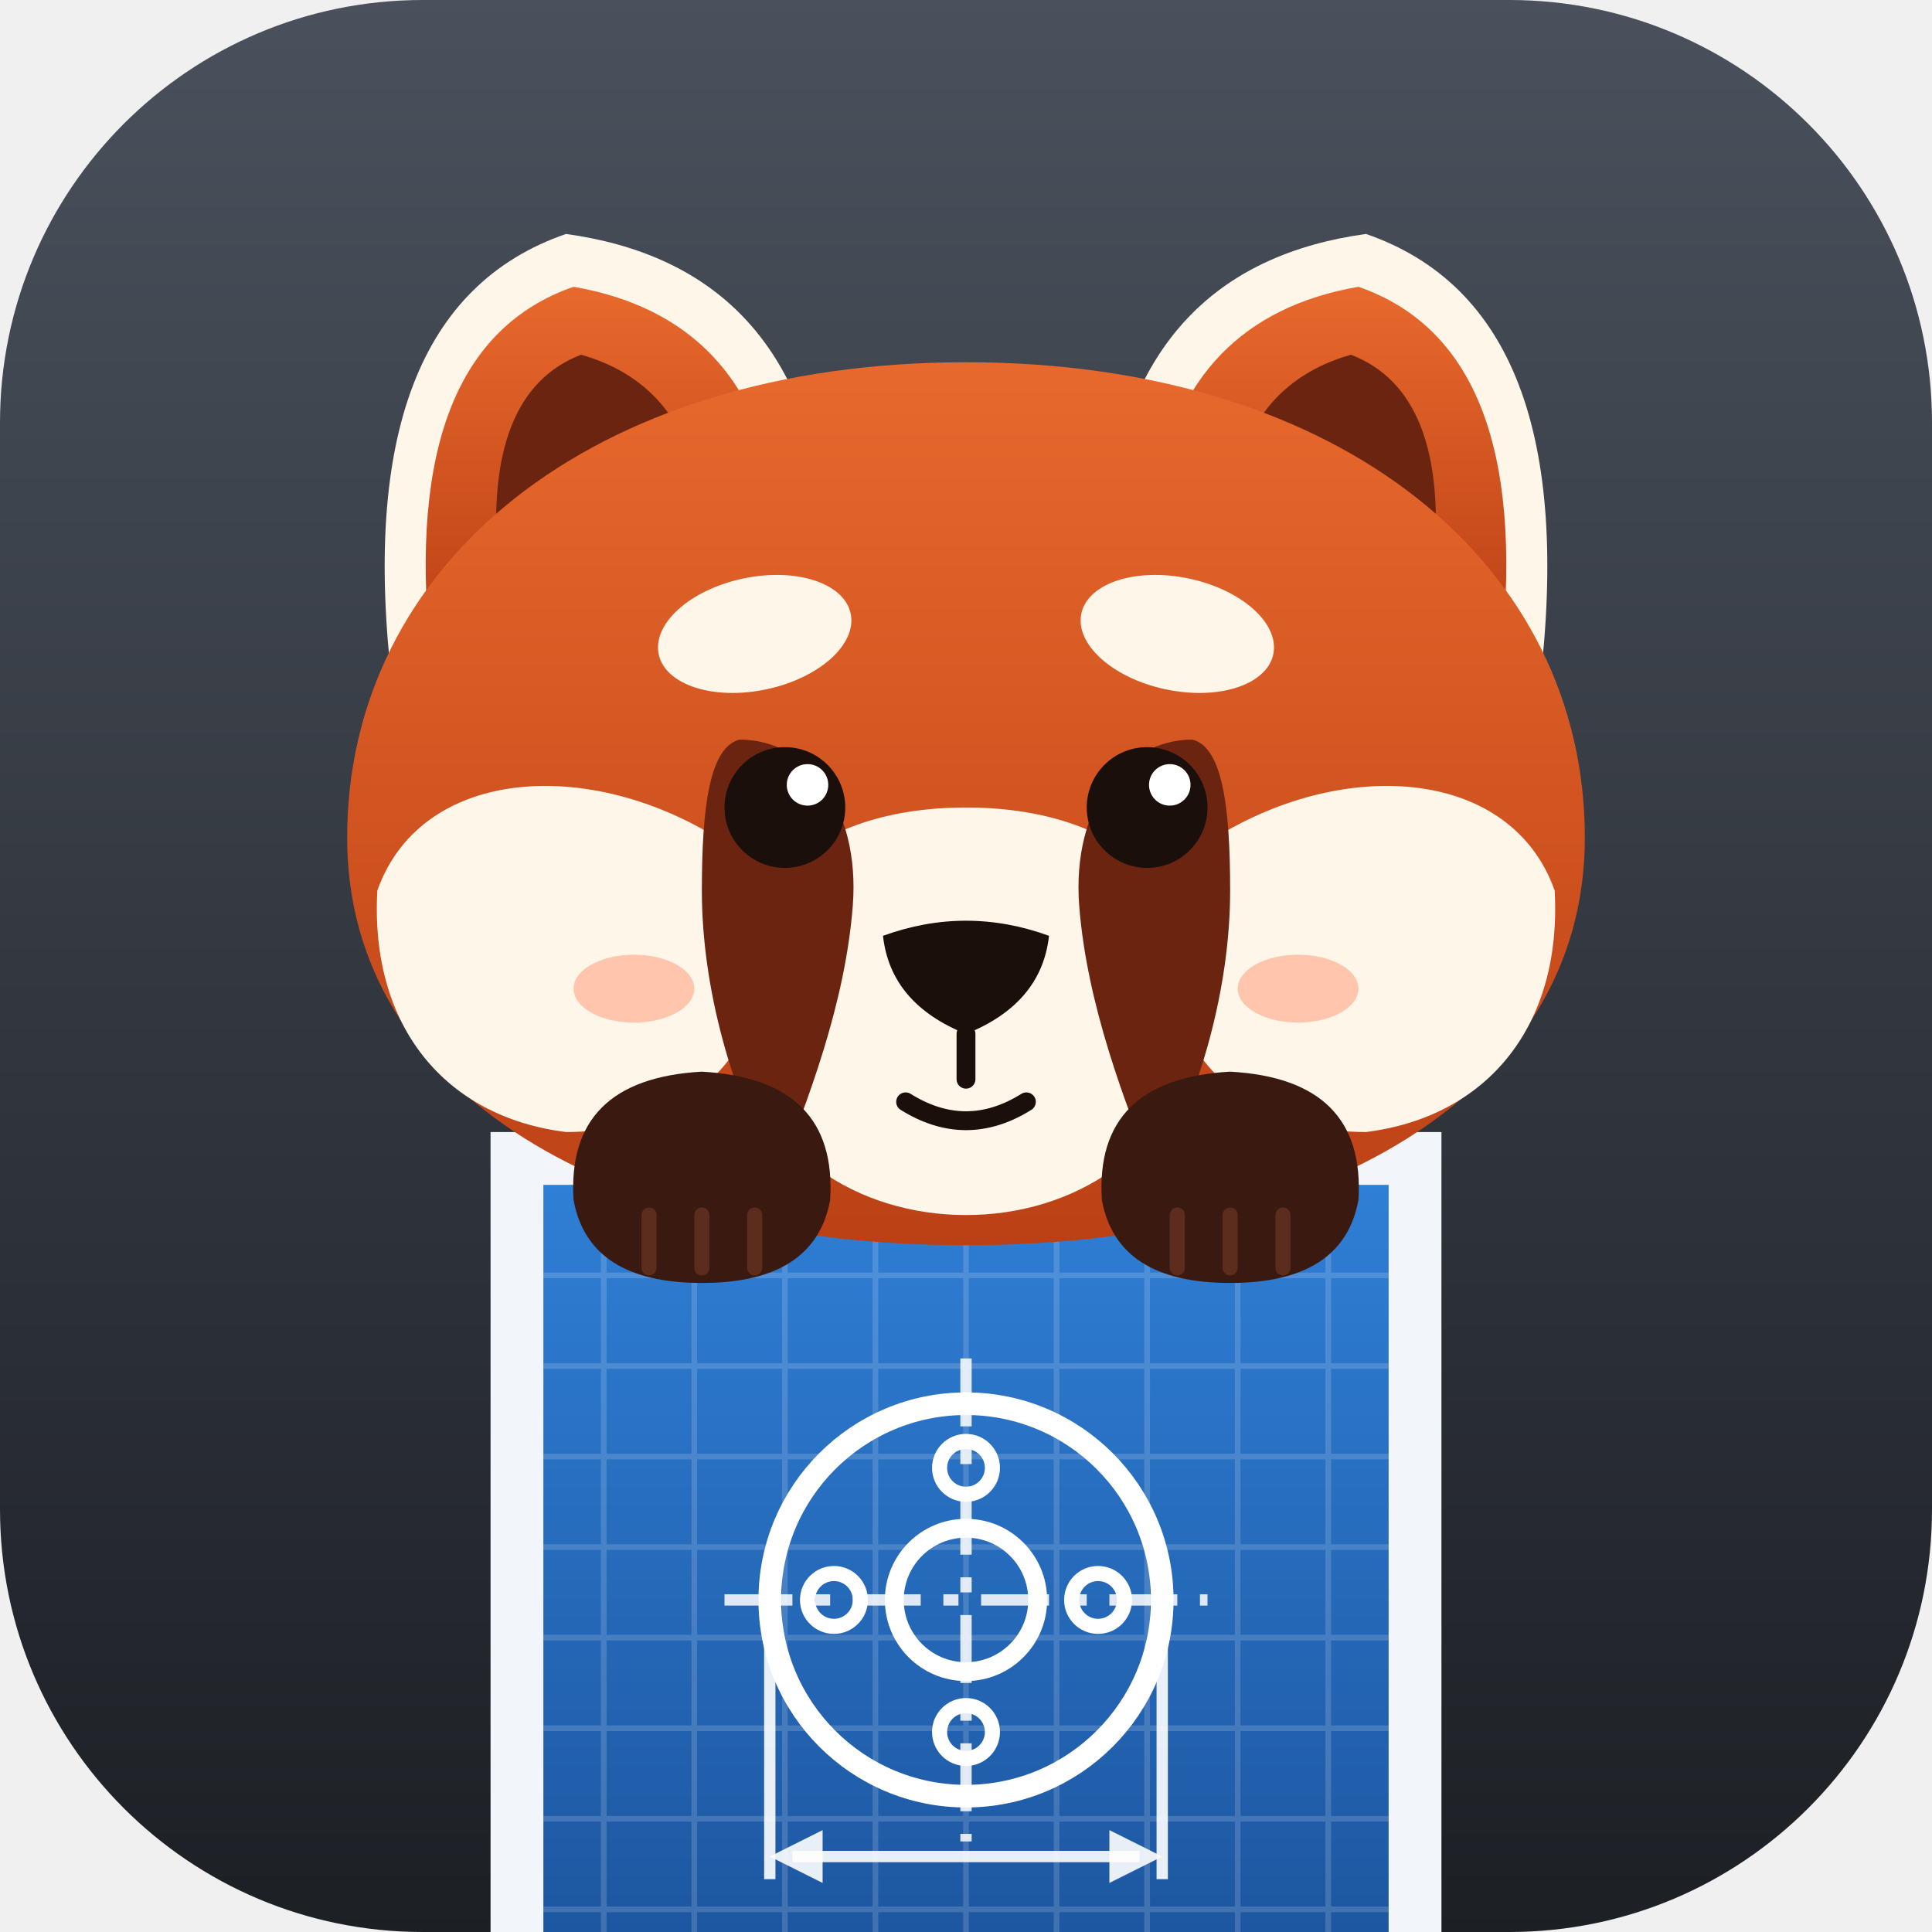
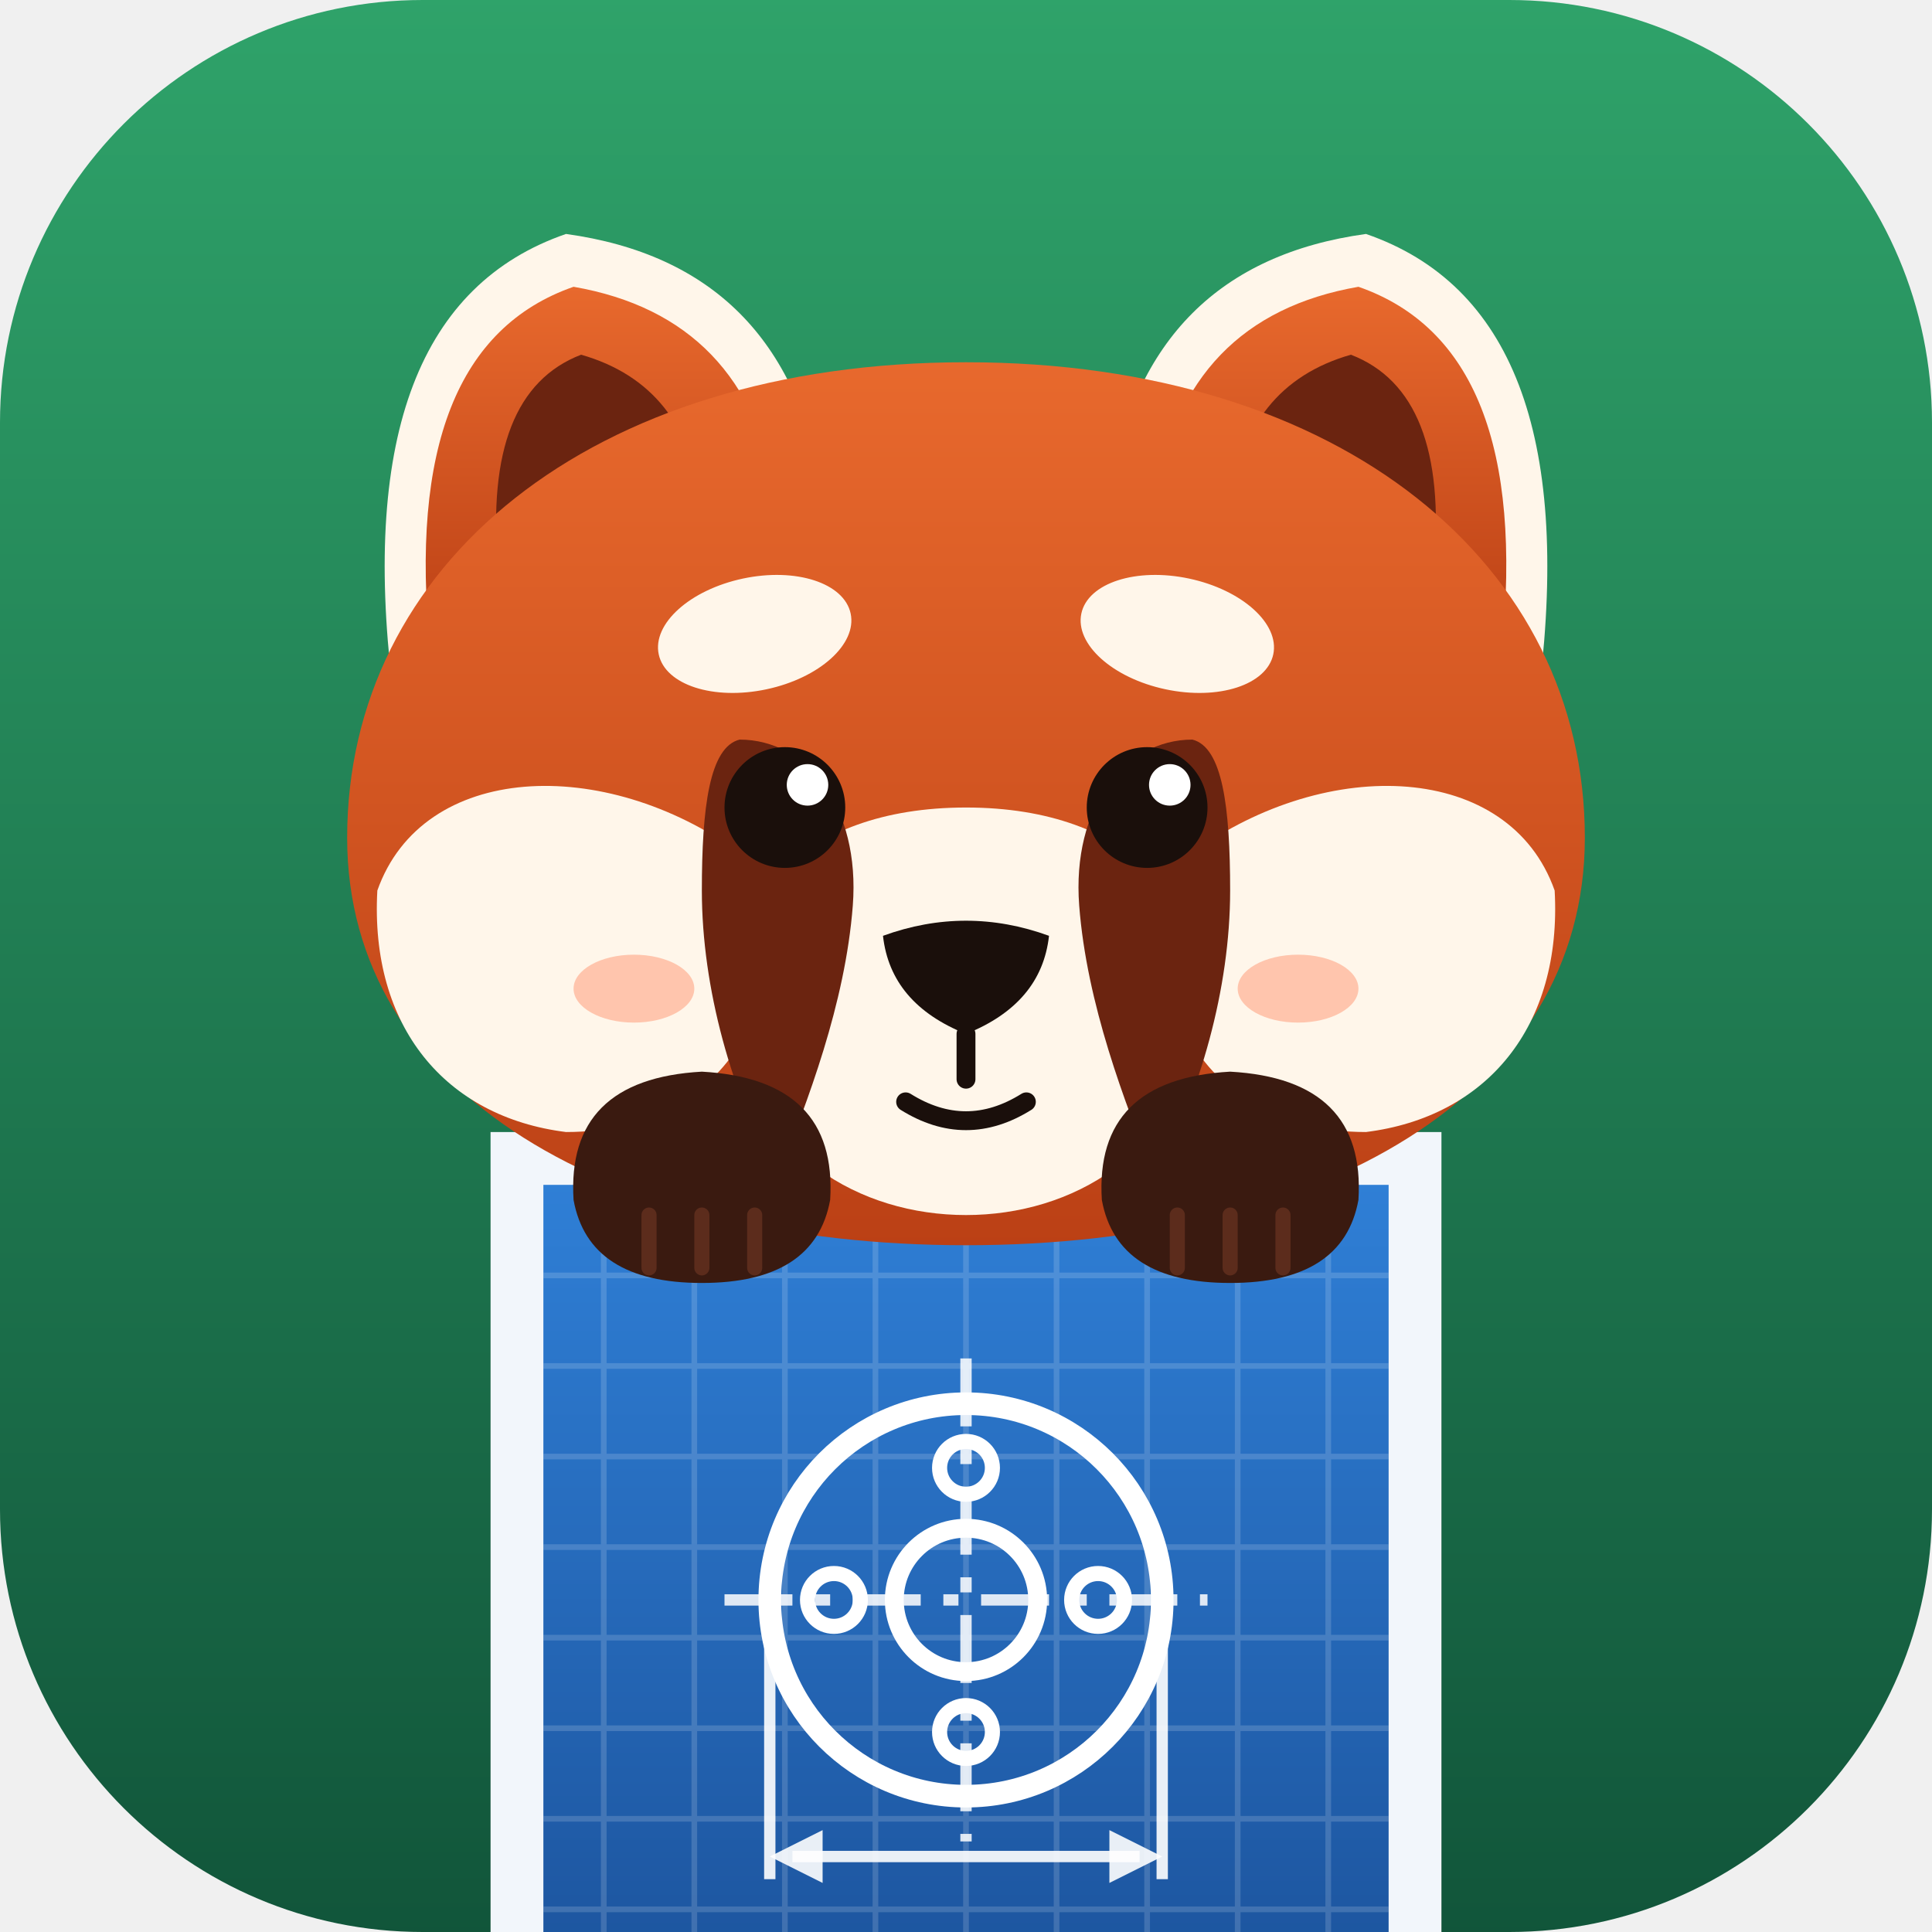
<svg xmlns="http://www.w3.org/2000/svg" viewBox="0 0 512 512">
  <defs>
    <linearGradient id="bg" x1="0" y1="0" x2="0" y2="1">
-       <stop offset="0" stop-color="#4a515c" />
-       <stop offset="1" stop-color="#1c1f24" />
+       <stop offset="0" stop-color="#2fa36a" />
+       <stop offset="1" stop-color="#11553a" />
    </linearGradient>
    <linearGradient id="fur" x1="0" y1="0" x2="0" y2="1">
      <stop offset="0" stop-color="#e8692d" />
      <stop offset="1" stop-color="#bb4015" />
    </linearGradient>
    <linearGradient id="blue" x1="0" y1="0" x2="0" y2="1">
      <stop offset="0" stop-color="#2f7fd6" />
      <stop offset="1" stop-color="#1a4f97" />
    </linearGradient>
    <clipPath id="tile">
      <rect width="512" height="512" rx="112" />
    </clipPath>
    <clipPath id="picture">
      <rect x="144" y="314" width="224" height="234" />
    </clipPath>
  </defs>
  <g clip-path="url(#tile)">
    <rect width="512" height="512" fill="url(#bg)" />
    <path d="M130 300 H382 V540 H130 Z" transform="translate(0 10)" fill="#0a0c0f" opacity="0.45" />
    <path d="M130 300 H382 V540 H130 Z" fill="#f2f6fb" />
    <g clip-path="url(#picture)">
      <rect x="144" y="314" width="224" height="234" fill="url(#blue)" />
      <path d="M160 314 V548 M184 314 V548 M208 314 V548 M232 314 V548 M256 314 V548 M280 314 V548 M304 314 V548 M328 314 V548 M352 314 V548 M144 338 H368 M144 362 H368 M144 386 H368 M144 410 H368 M144 434 H368 M144 458 H368 M144 482 H368 M144 506 H368 M144 530 H368" stroke="#ffffff" stroke-width="1.5" opacity="0.16" />
      <circle cx="256" cy="424" r="52" fill="none" stroke="#ffffff" stroke-width="6" />
      <circle cx="256" cy="424" r="19" fill="none" stroke="#ffffff" stroke-width="5" />
      <circle cx="291" cy="424" r="7" fill="none" stroke="#ffffff" stroke-width="4" />
      <circle cx="221" cy="424" r="7" fill="none" stroke="#ffffff" stroke-width="4" />
      <circle cx="256" cy="459" r="7" fill="none" stroke="#ffffff" stroke-width="4" />
      <circle cx="256" cy="389" r="7" fill="none" stroke="#ffffff" stroke-width="4" />
      <path d="M256 360 V488 M192 424 H320" stroke="#ffffff" stroke-width="3" stroke-dasharray="18 6 4 6" opacity="0.85" />
      <path d="M204 430 V498 M308 430 V498 M210 492 H302" stroke="#ffffff" stroke-width="3" opacity="0.9" />
      <path d="M204 492 L218 485 V499 Z M308 492 L294 485 V499 Z" fill="#ffffff" opacity="0.9" />
    </g>
    <g>
      <path d="M104 182 Q92 82 150 62 Q208 70 218 130 Z" fill="#fff6ea" />
      <path d="M114 172 Q106 92 152 76 Q198 84 206 132 Z" fill="url(#fur)" />
      <path d="M132 150 Q128 104 154 94 Q182 102 186 134 Z" fill="#6b2410" />
    </g>
    <g transform="translate(512 0) scale(-1 1)">
      <path d="M104 182 Q92 82 150 62 Q208 70 218 130 Z" fill="#fff6ea" />
      <path d="M114 172 Q106 92 152 76 Q198 84 206 132 Z" fill="url(#fur)" />
      <path d="M132 150 Q128 104 154 94 Q182 102 186 134 Z" fill="#6b2410" />
    </g>
    <path d="M256 96 C356 96 420 150 420 222 C420 290 350 330 256 330 C162 330 92 290 92 222 C92 150 156 96 256 96 Z" fill="url(#fur)" />
    <ellipse cx="200" cy="168" rx="26" ry="15" fill="#fff6ea" transform="rotate(-12 200 168)" />
    <ellipse cx="312" cy="168" rx="26" ry="15" fill="#fff6ea" transform="rotate(12 312 168)" />
    <path d="M100 236 C112 202 160 200 196 226 C214 258 196 300 150 300 C118 296 98 272 100 236 Z" fill="#fff6ea" />
    <path d="M412 236 C400 202 352 200 316 226 C298 258 316 300 362 300 C394 296 414 272 412 236 Z" fill="#fff6ea" />
    <path d="M256 214 C300 214 322 240 318 272 C312 306 284 322 256 322 C228 322 200 306 194 272 C190 240 212 214 256 214 Z" fill="#fff6ea" />
    <path d="M196 196 C214 196 228 214 226 240 C224 266 214 292 206 312 C194 290 186 262 186 236 C186 214 188 198 196 196 Z" fill="#6b2410" />
    <path d="M316 196 C298 196 284 214 286 240 C288 266 298 292 306 312 C318 290 326 262 326 236 C326 214 324 198 316 196 Z" fill="#6b2410" />
    <circle cx="208" cy="214" r="16" fill="#1a0f0b" />
    <circle cx="304" cy="214" r="16" fill="#1a0f0b" />
    <circle cx="214" cy="208" r="5.5" fill="#ffffff" />
    <circle cx="310" cy="208" r="5.5" fill="#ffffff" />
    <ellipse cx="168" cy="262" rx="16" ry="9" fill="#ff9d7a" opacity="0.55" />
    <ellipse cx="344" cy="262" rx="16" ry="9" fill="#ff9d7a" opacity="0.55" />
    <path d="M234 248 Q256 240 278 248 Q276 266 256 274 Q236 266 234 248 Z" fill="#1a0f0b" />
    <path d="M256 274 V286 M240 292 Q256 302 272 292" stroke="#1a0f0b" stroke-width="5" fill="none" stroke-linecap="round" />
    <path d="M152 318 Q150 286 186 284 Q222 286 220 318 Q216 340 186 340 Q156 340 152 318 Z" fill="#3a1a10" />
    <path d="M172 322 V336" stroke="#5c2c1c" stroke-width="4" stroke-linecap="round" />
    <path d="M186 322 V336" stroke="#5c2c1c" stroke-width="4" stroke-linecap="round" />
    <path d="M200 322 V336" stroke="#5c2c1c" stroke-width="4" stroke-linecap="round" />
    <path d="M292 318 Q290 286 326 284 Q362 286 360 318 Q356 340 326 340 Q296 340 292 318 Z" fill="#3a1a10" />
    <path d="M312 322 V336" stroke="#5c2c1c" stroke-width="4" stroke-linecap="round" />
    <path d="M326 322 V336" stroke="#5c2c1c" stroke-width="4" stroke-linecap="round" />
    <path d="M340 322 V336" stroke="#5c2c1c" stroke-width="4" stroke-linecap="round" />
  </g>
</svg>
